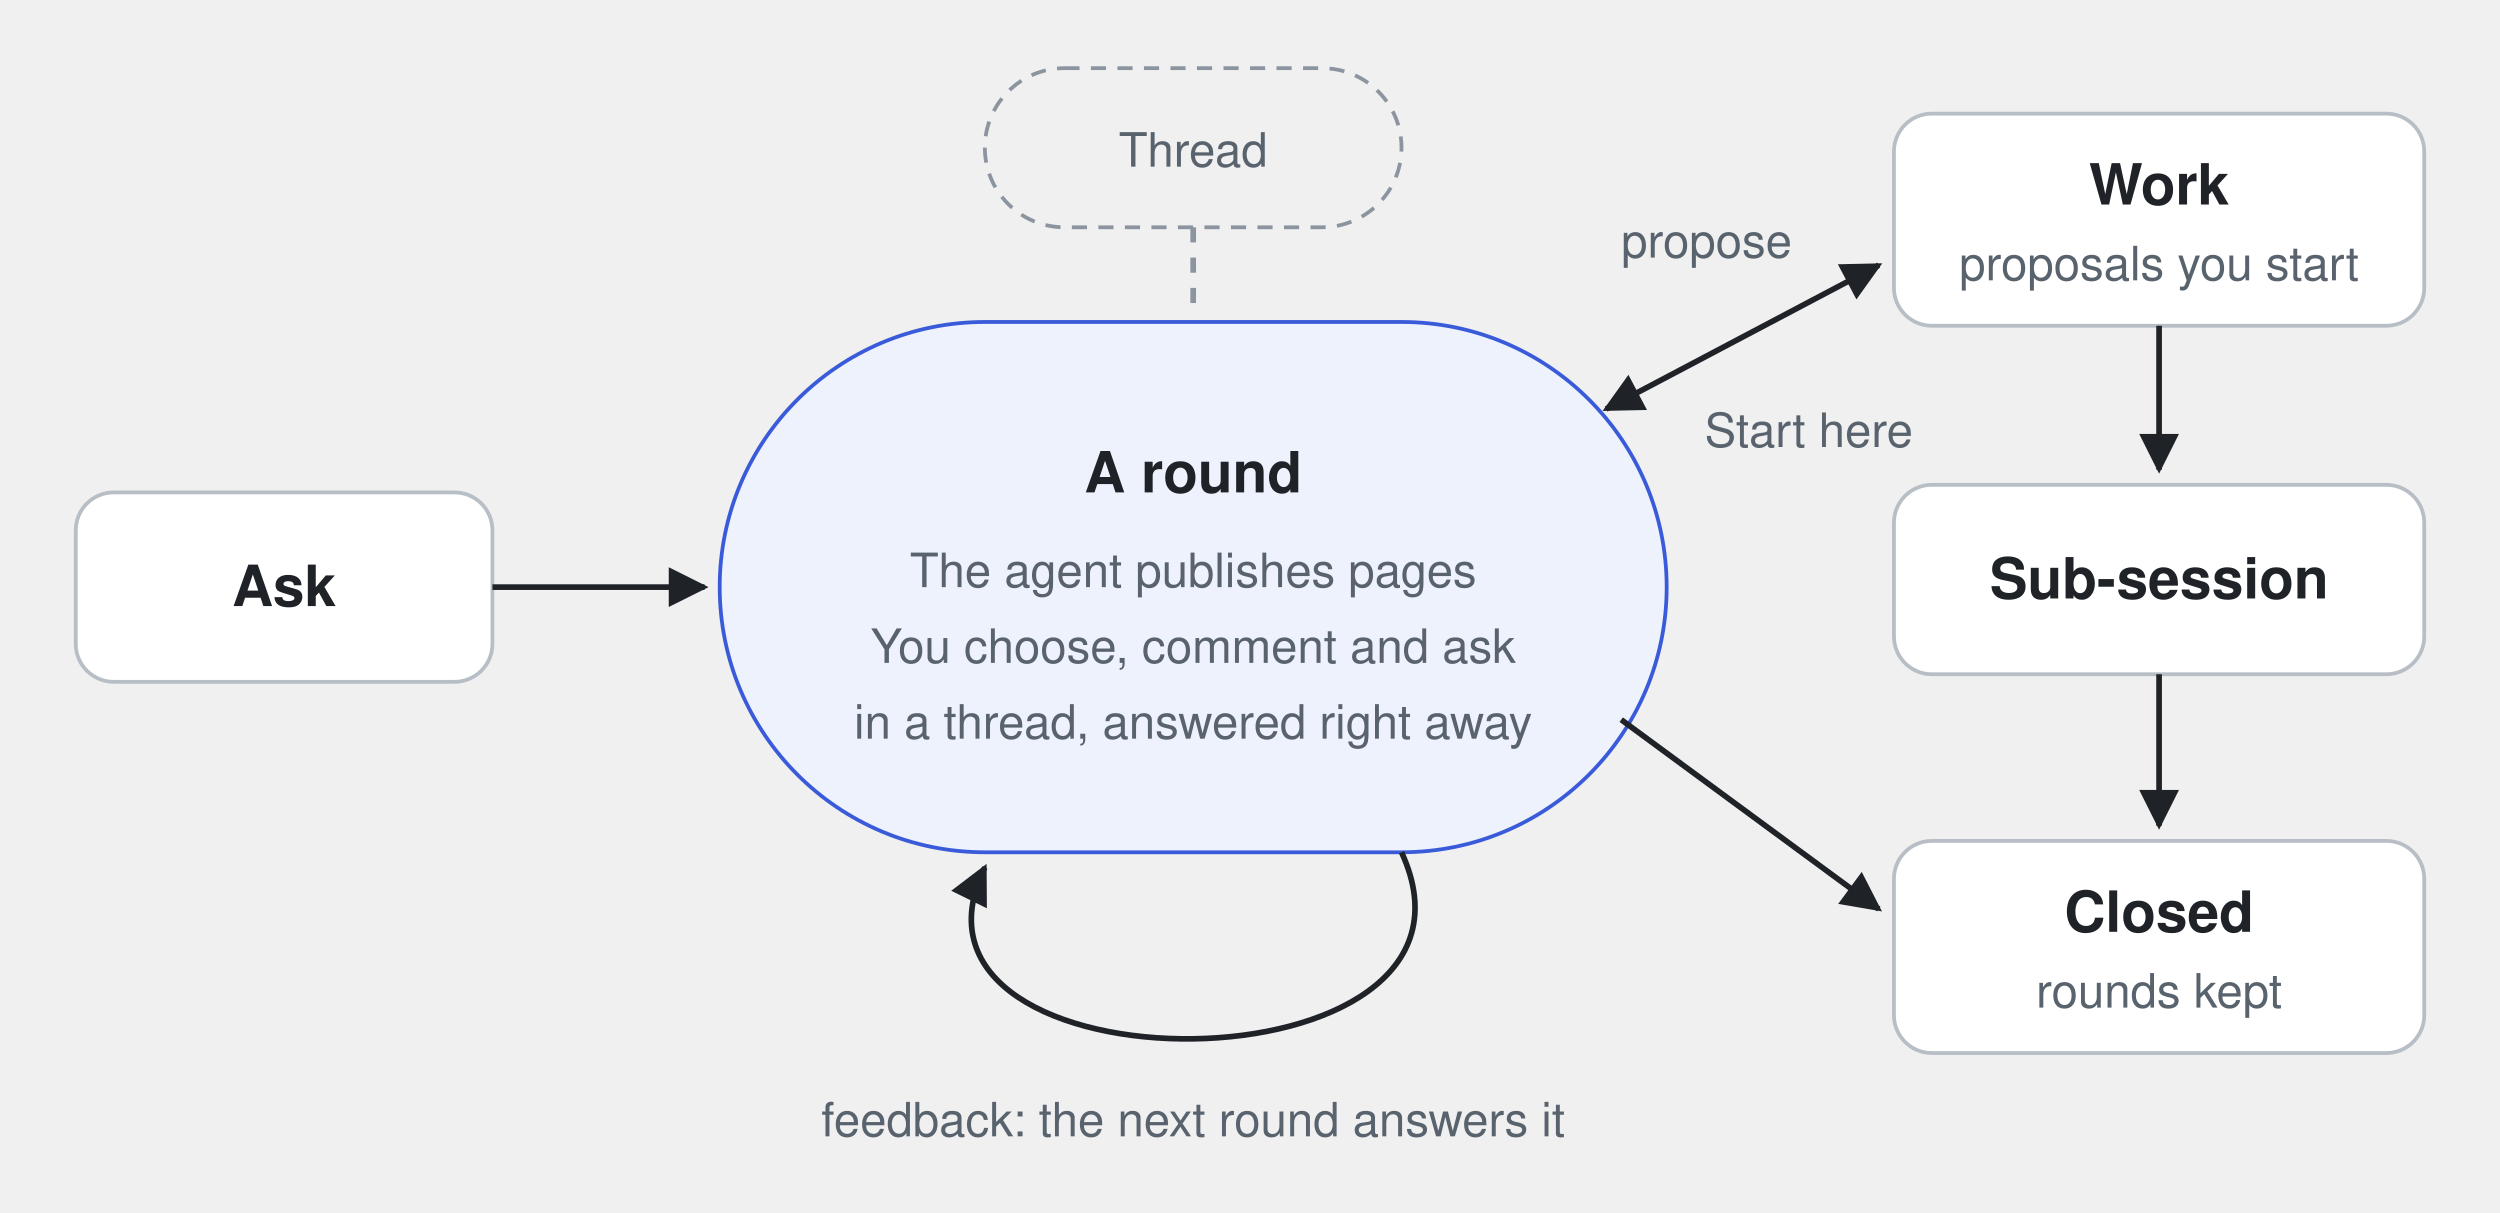
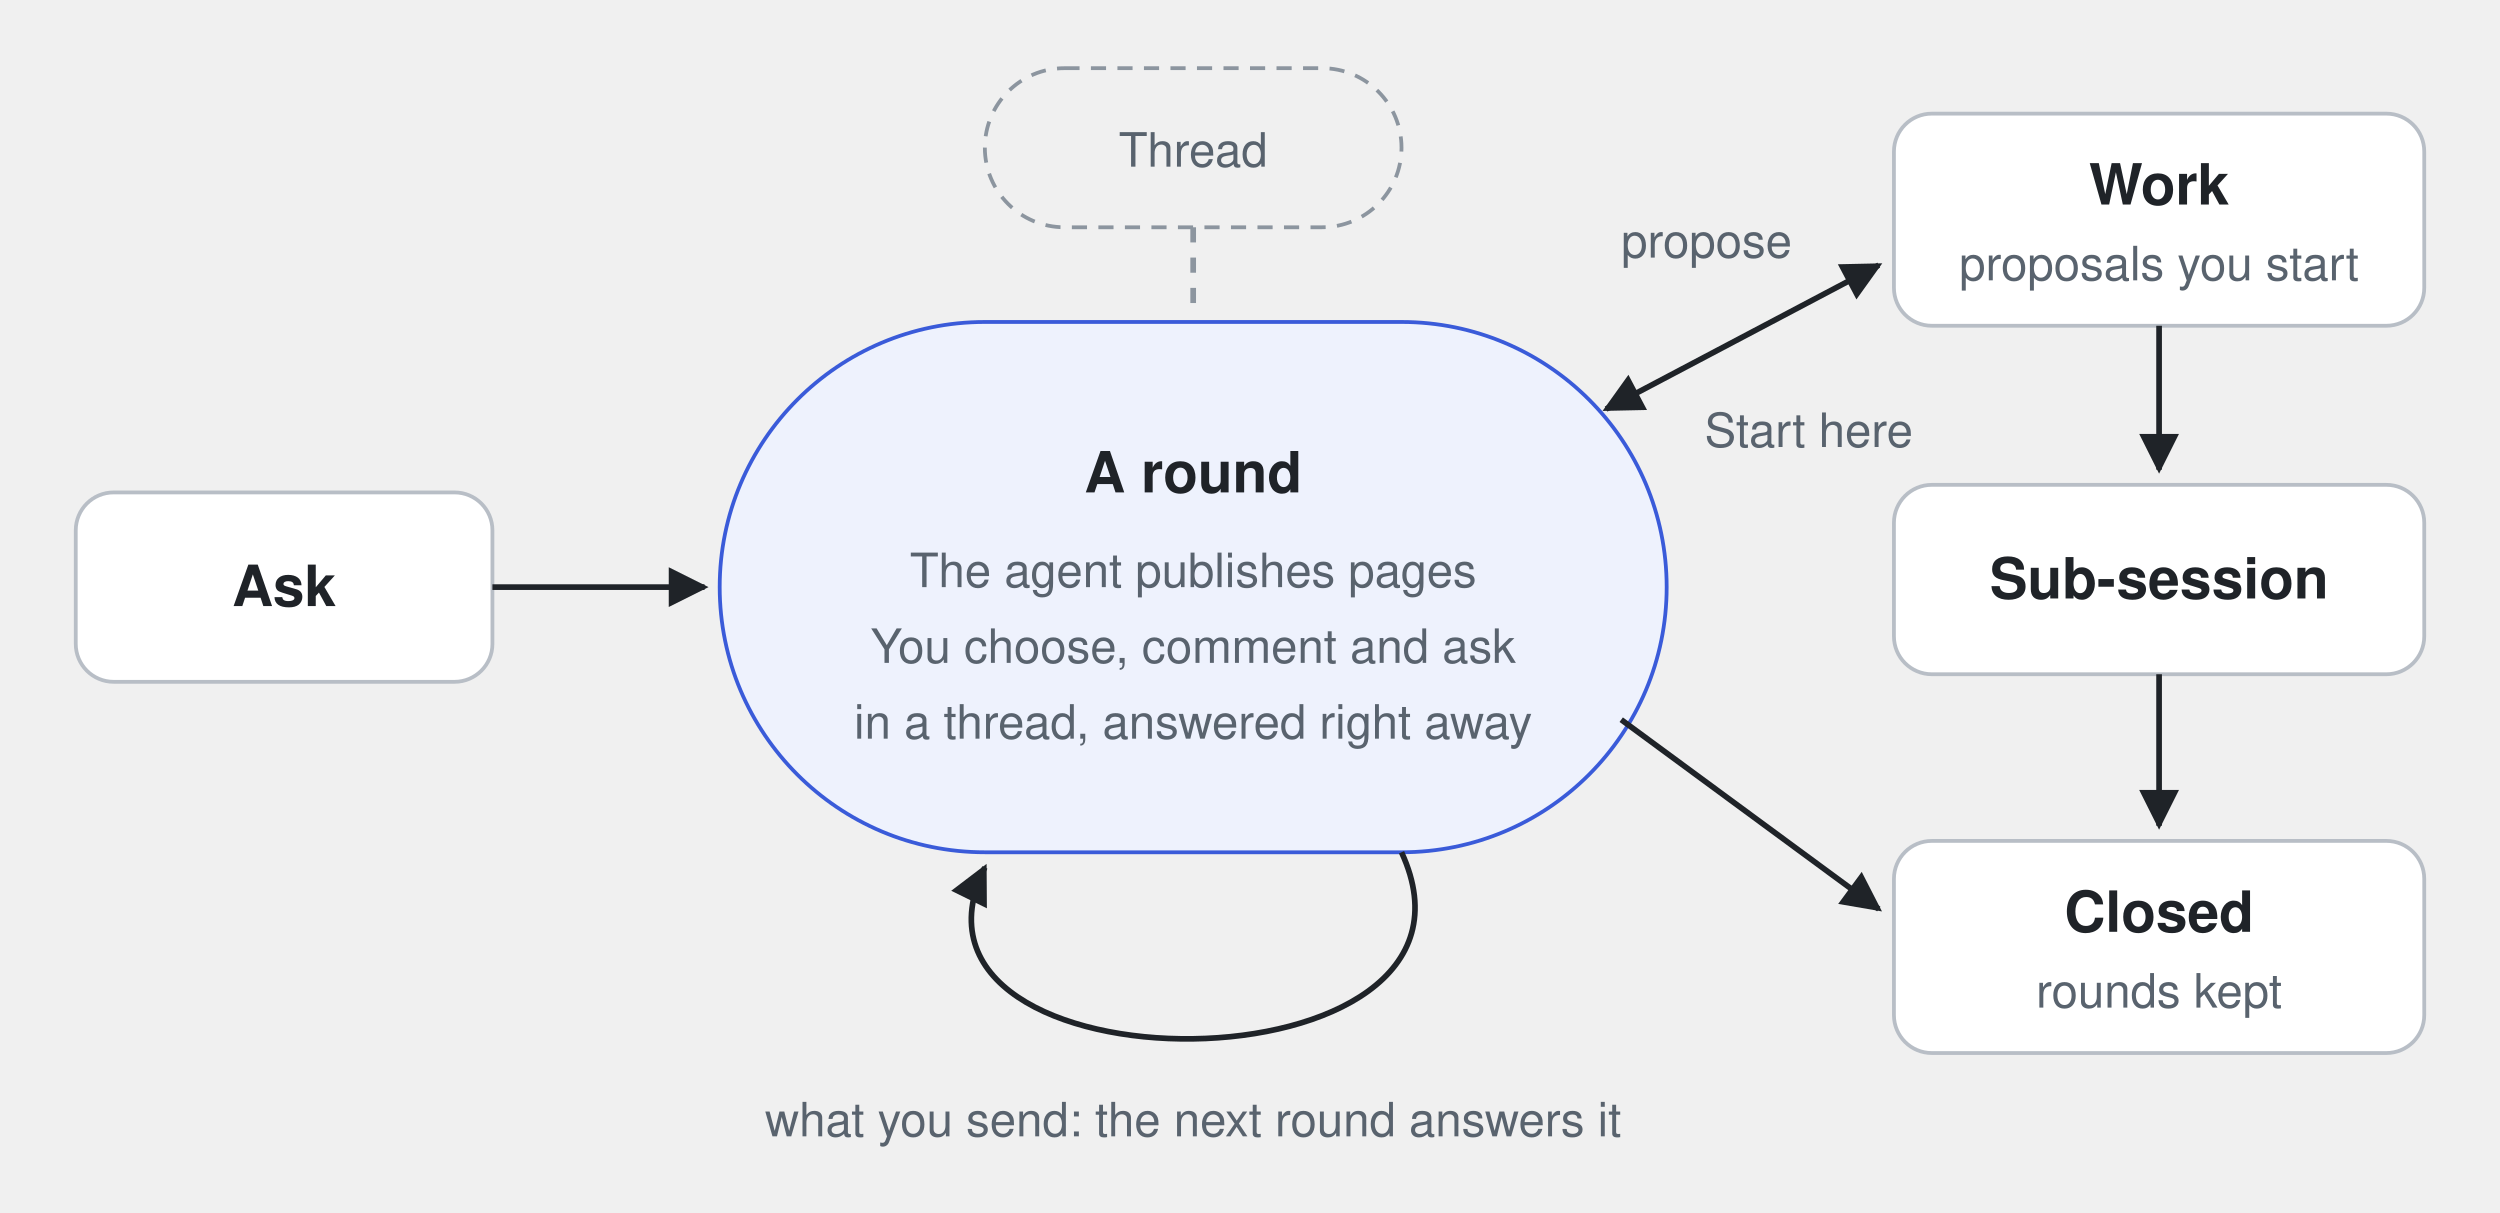
- <svg xmlns="http://www.w3.org/2000/svg" viewBox="0 0 660 320" role="img" aria-label="A pair session: you ask, then work through rounds with feedback. The agent proposes work on the Work page, and work you start runs in the session's next rounds or in a sub-session. A session ends when you close it.">
+ <svg xmlns="http://www.w3.org/2000/svg" viewBox="0 0 660 320" role="img" aria-label="A pair session: you ask, then work through rounds you send. The agent proposes work on the Work page, and work you start runs in the session's next rounds or in a sub-session. A session ends when you close it.">
  <style>
text{font-family:-apple-system,BlinkMacSystemFont,"Segoe UI",Helvetica,Arial,sans-serif;fill:#1f2328;text-anchor:middle;font-size:15px}
.t{font-weight:600}.s{font-size:12.5px;fill:#59636e}.l{text-anchor:start}
.line{fill:none;stroke:#1f2328;stroke-width:1.5}.head{fill:#1f2328}
.box{fill:#ffffff;stroke:#b8bec6}.round{fill:#eef2fd;stroke:#3a5bd9}.side{fill:none;stroke:#8c959f;stroke-dasharray:4 3}.dash{fill:none;stroke:#8c959f;stroke-width:1.5;stroke-dasharray:4 4}

</style>
  <defs>
    <marker id="a" viewBox="0 0 10 10" refX="9" refY="5" markerWidth="7" markerHeight="7" orient="auto-start-reverse">
      <path d="M0,0 L10,5 L0,10 z" class="head" />
    </marker>
  </defs>
  <rect class="box" x="20" y="130" width="110" height="50" rx="10" />
  <text x="75" y="160" class="t">Ask</text>
  <path class="line" d="M130 155 H186" marker-end="url(#a)" />
  <rect class="round" x="190" y="85" width="250" height="140" rx="70" />
  <text x="315" y="130" class="t">A round</text>
  <text x="315" y="155" class="s">The agent publishes pages</text>
  <text x="315" y="175" class="s">You choose, comment and ask</text>
  <text x="315" y="195" class="s">in a thread, answered right away</text>
  <path class="line" d="M370 225 C400 290 230 290 260 229" marker-end="url(#a)" />
-   <text x="315" y="300" class="s">feedback: the next round answers it</text>
+   <text x="315" y="300" class="s">what you send: the next round answers it</text>
  <rect class="side" x="260" y="18" width="110" height="42" rx="21" />
  <text x="315" y="44" class="s">Thread</text>
  <path class="dash" d="M315 60 V83" />
  <rect class="box" x="500" y="30" width="140" height="56" rx="10" />
  <text x="570" y="54" class="t">Work</text>
  <text x="570" y="74" class="s">proposals you start</text>
  <path class="line" d="M424 108 L496 70" marker-start="url(#a)" marker-end="url(#a)" />
  <text x="428" y="68" class="s l">propose</text>
  <text x="450" y="118" class="s l">Start here</text>
  <rect class="box" x="500" y="128" width="140" height="50" rx="10" />
  <text x="570" y="158" class="t">Sub-session</text>
  <path class="line" d="M570 86 V124" marker-end="url(#a)" />
  <rect class="box" x="500" y="222" width="140" height="56" rx="10" />
  <text x="570" y="246" class="t">Closed</text>
  <text x="570" y="266" class="s">rounds kept</text>
  <path class="line" d="M570 178 V218" marker-end="url(#a)" />
  <path class="line" d="M428 190 L496 240" marker-end="url(#a)" />
</svg>
